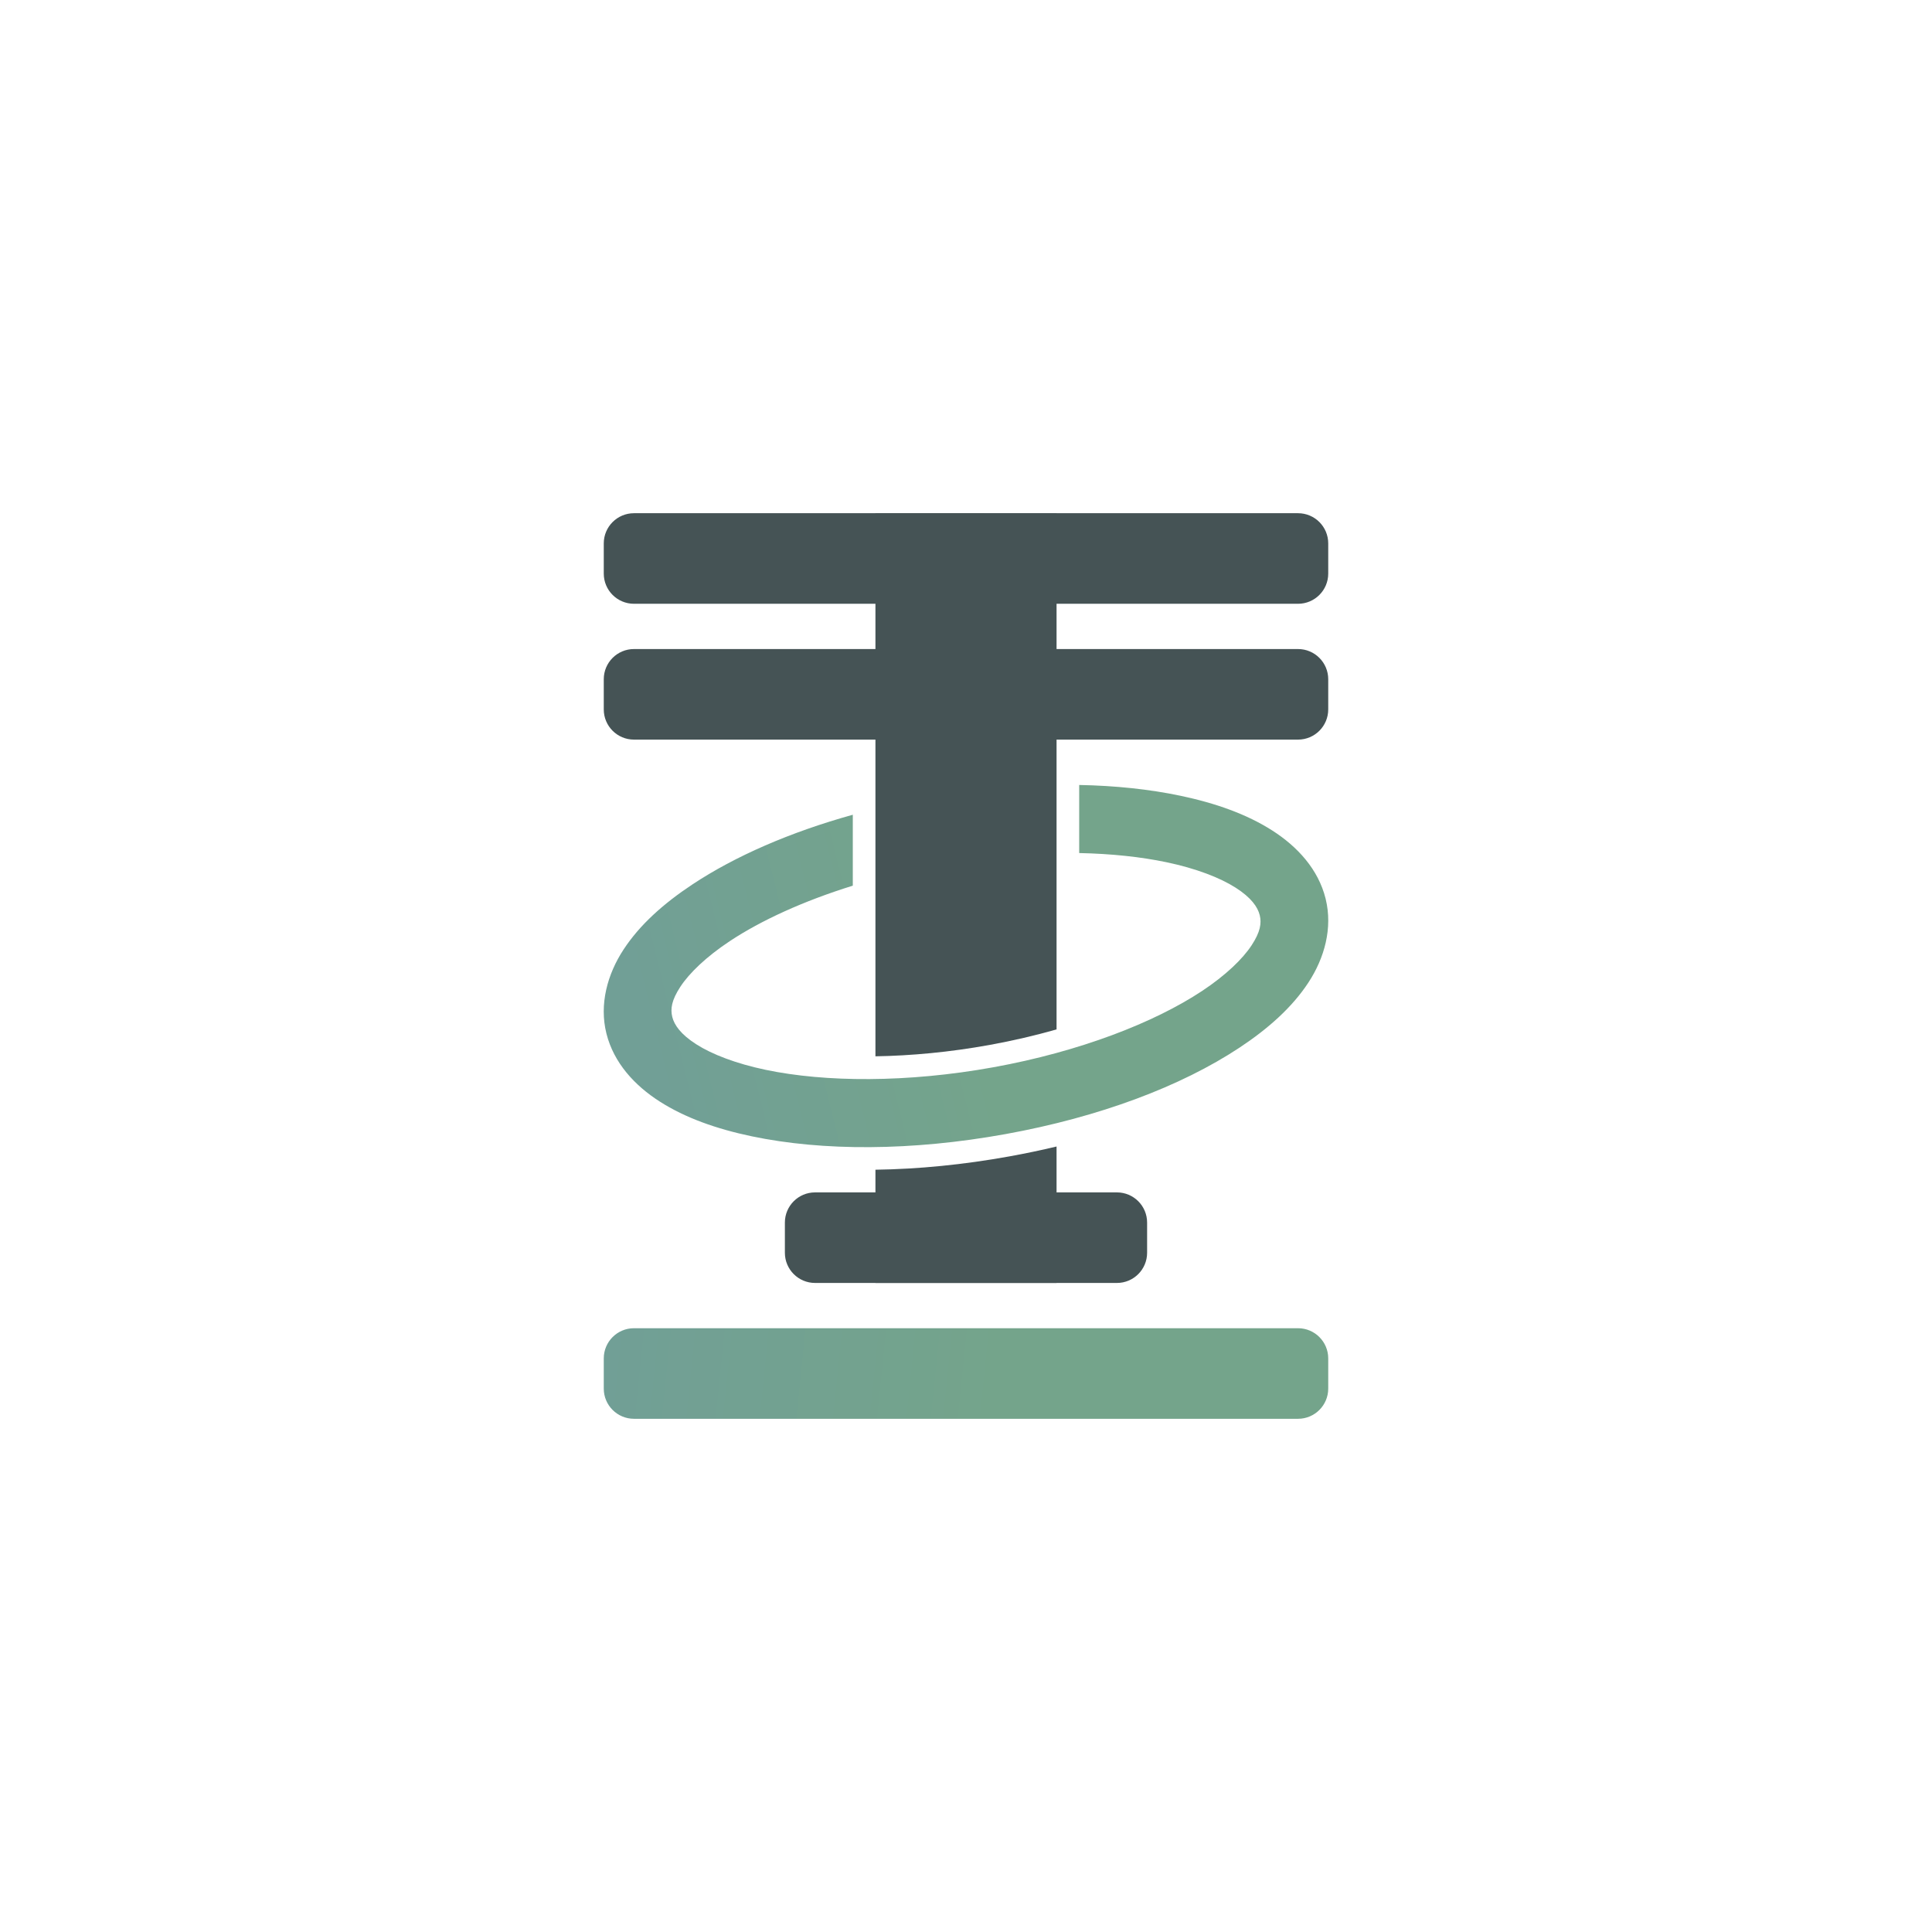
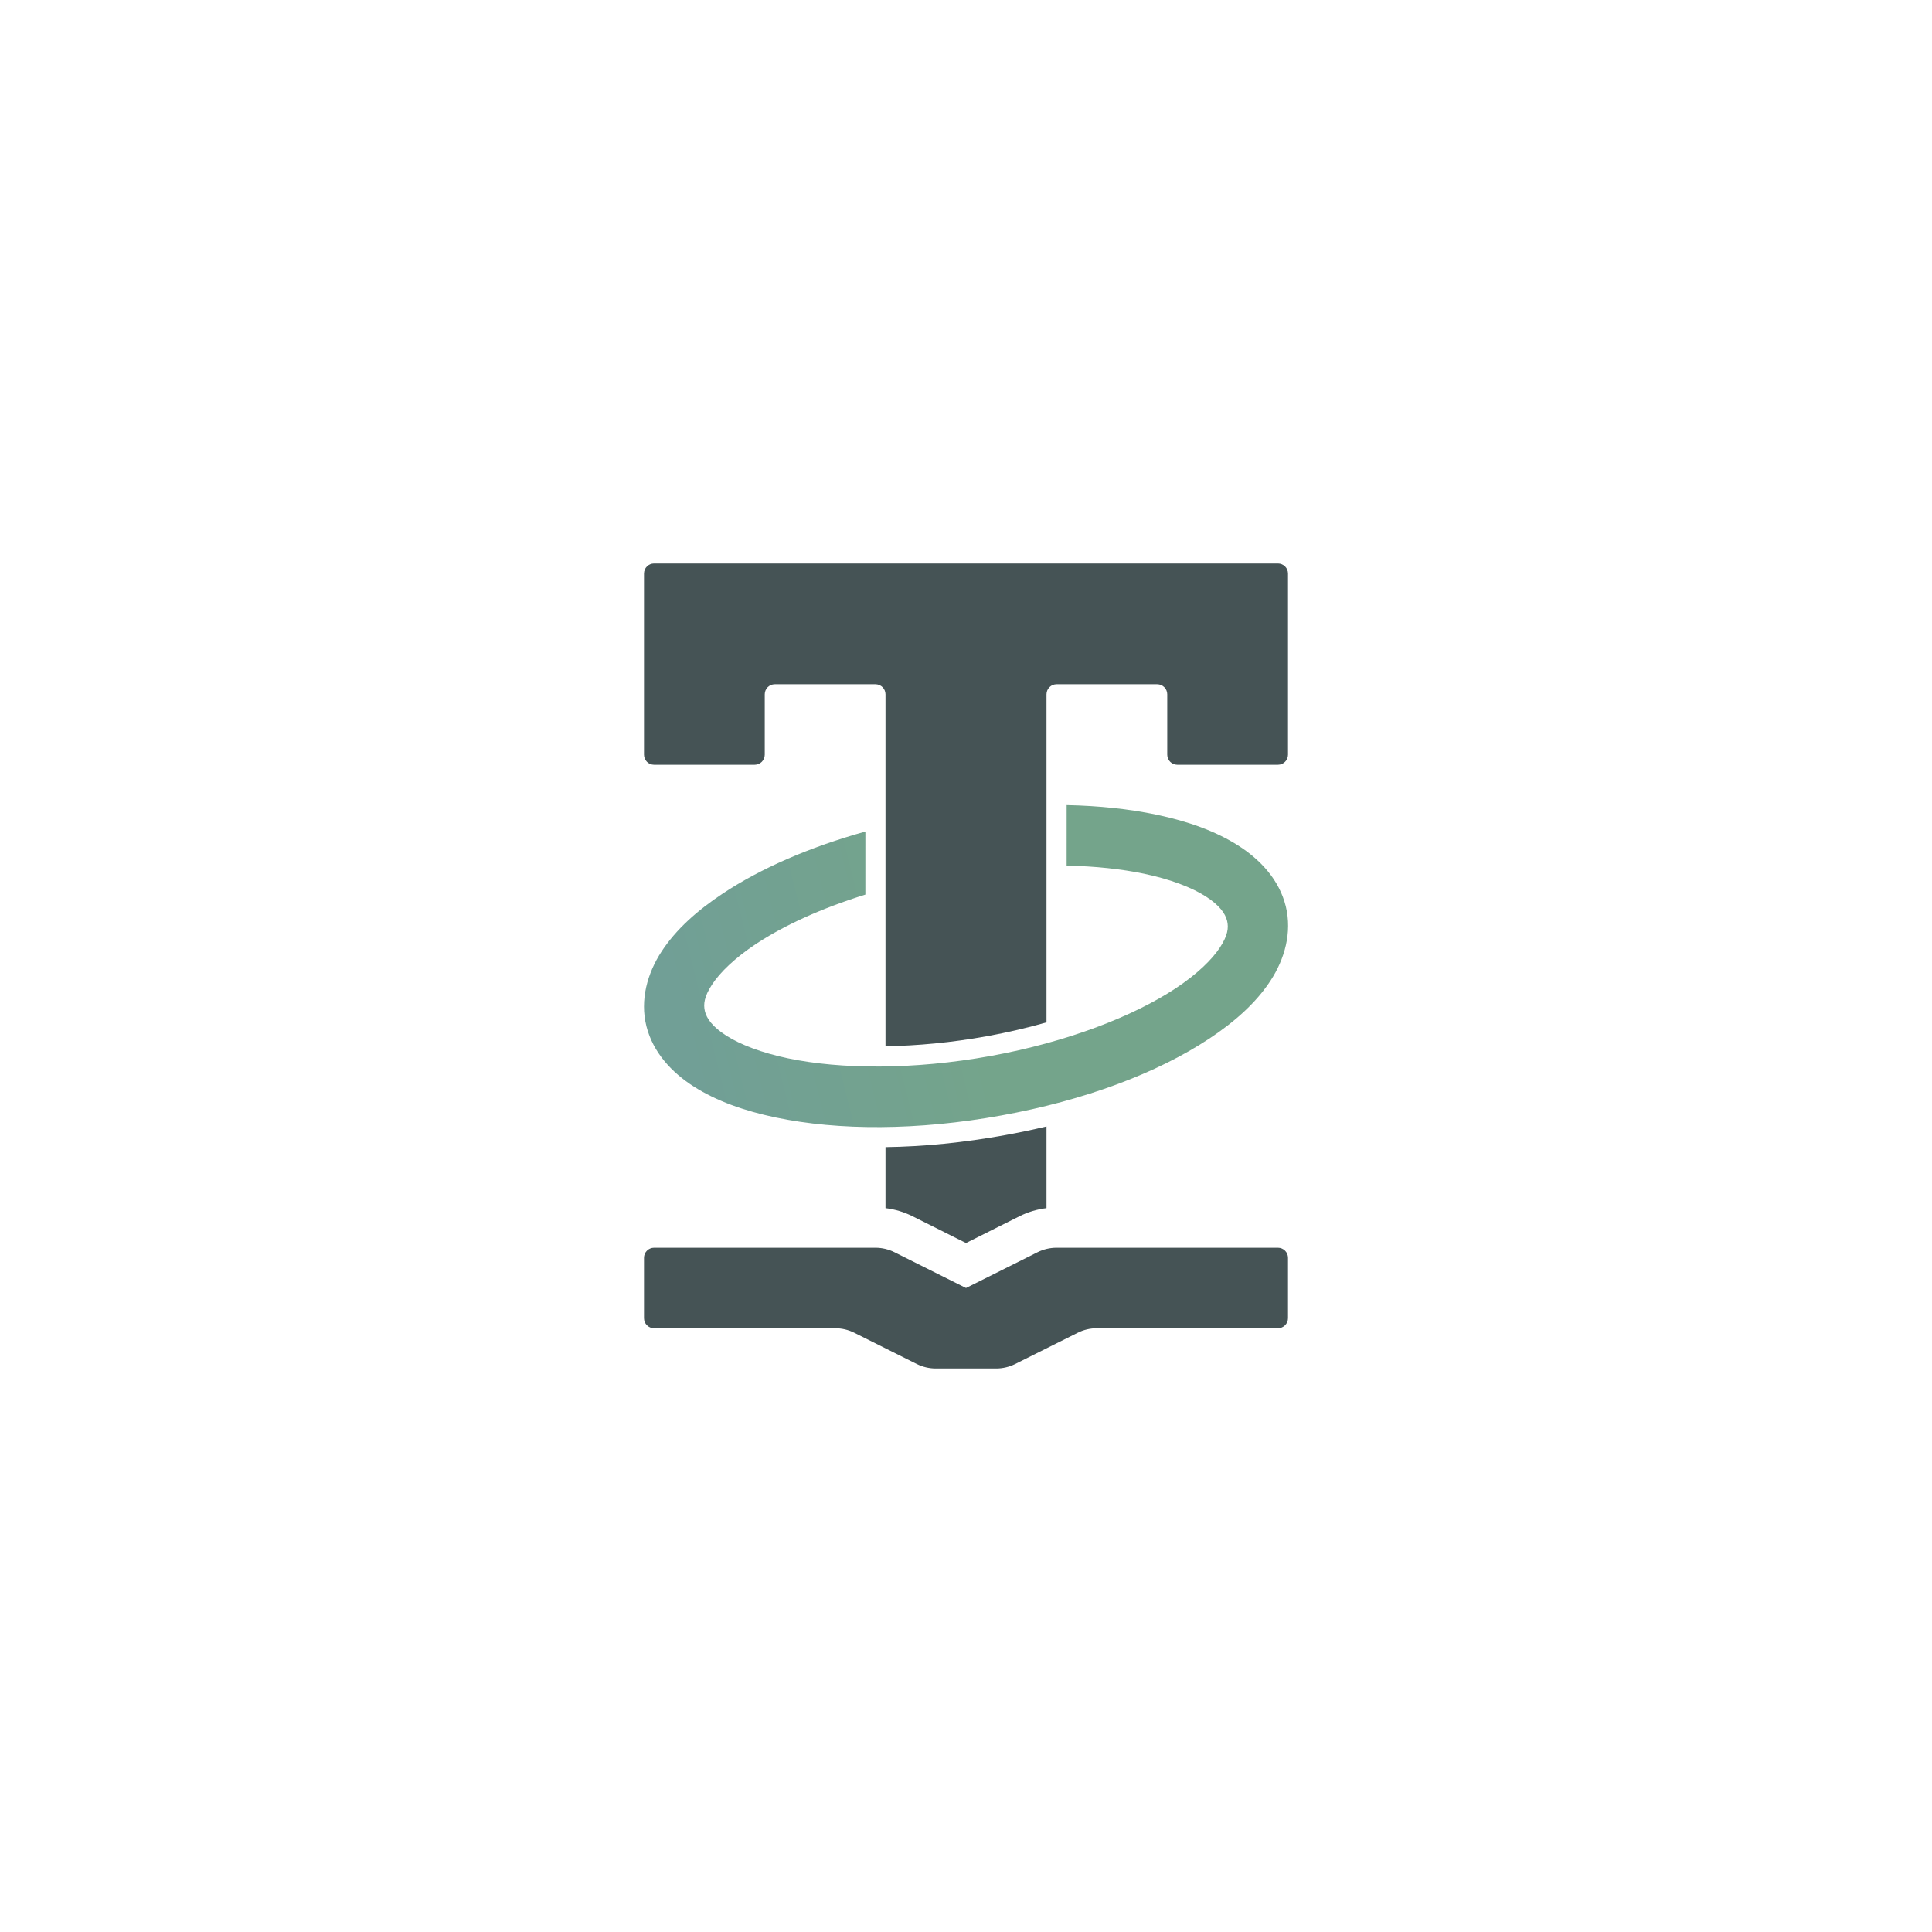
- <svg xmlns="http://www.w3.org/2000/svg" xmlns:ns1="http://sodipodi.sourceforge.net/DTD/sodipodi-0.0.dtd" xmlns:xlink="http://www.w3.org/1999/xlink" width="512" height="512" viewBox="0 0 512 512" version="1.1" id="typbase-icon">
+ <svg xmlns="http://www.w3.org/2000/svg" xmlns:ns1="http://sodipodi.sourceforge.net/DTD/sodipodi-0.0.dtd" xmlns:xlink="http://www.w3.org/1999/xlink" width="48" height="48" viewBox="0 0 48 48" version="1.1" id="typbase-icon">
  <ns1:namedview id="base" pagecolor="#0f0b07" bordercolor="#d9a55a" borderopacity="0.25" showgrid="true">
    <ns1:guide position="256,0" orientation="1,0" />
    <ns1:guide position="112,0" orientation="1,0" />
    <ns1:guide position="400,0" orientation="1,0" />
    <ns1:guide position="222,0" orientation="1,0" />
    <ns1:guide position="290,0" orientation="1,0" />
    <ns1:guide position="0,428" orientation="0,1" />
    <ns1:guide position="0,398" orientation="0,1" />
    <ns1:guide position="0,376" orientation="0,1" />
    <ns1:guide position="0,346" orientation="0,1" />
    <ns1:guide position="0,228" orientation="0,1" />
    <ns1:guide position="0,102" orientation="0,1" />
    <ns1:guide position="0,74" orientation="0,1" />
  </ns1:namedview>
  <defs id="defs22">
    <linearGradient id="linearGradient27" gradientUnits="userSpaceOnUse" x1="256" y1="84" x2="256" y2="420">
      <stop offset="0" stop-color="#f6eedb" id="stop23" style="stop-color:#c1a78e;stop-opacity:1;" />
      <stop offset="1" stop-color="#e0d0ae" id="stop24" />
    </linearGradient>
    <linearGradient id="grad-bg" x1="0" y1="0" x2="0" y2="1">
      <stop offset="0" stop-color="#342a20" id="stop1" />
      <stop offset=".5" stop-color="#251d14" id="stop2" />
      <stop offset="1" stop-color="#171209" id="stop3" />
    </linearGradient>
    <radialGradient id="grad-glow">
      <stop offset="0" stop-color="#d9a55a" stop-opacity=".13" id="stop4" />
      <stop offset=".55" stop-color="#d9a55a" stop-opacity=".05" id="stop5" />
      <stop offset="1" stop-color="#d9a55a" stop-opacity="0" id="stop6" />
    </radialGradient>
    <linearGradient id="grad-cream" gradientUnits="userSpaceOnUse" x1="256" y1="84" x2="256" y2="420">
      <stop offset="0" stop-color="#f6eedb" id="stop7" />
      <stop offset="1" stop-color="#e0d0ae" id="stop8" />
    </linearGradient>
    <linearGradient id="grad-brass" gradientUnits="userSpaceOnUse" x1="74" y1="284" x2="438" y2="284">
      <stop offset="0" stop-color="#e9bd77" id="stop9" style="stop-color:#719f96;stop-opacity:1;" />
      <stop offset="0.5" stop-color="#d9a24e" id="stop10" style="stop-color:#74a48b;stop-opacity:1;" />
    </linearGradient>
    <linearGradient id="grad-plinth" gradientUnits="userSpaceOnUse" x1="132" y1="410" x2="380" y2="438" gradientTransform="matrix(1.032258,0,0,0.953036,-8.258064,25.25525)">
      <stop offset="0" stop-color="#e9bd77" id="stop12" style="stop-color:#719f96;stop-opacity:1;" />
      <stop offset="0.55" stop-color="#d9a24e" id="stop13" style="stop-color:#74a48b;stop-opacity:1;" />
    </linearGradient>
-     <radialGradient id="grad-node" cx=".38" cy=".32" r=".8">
+     <radialGradient id="grad-node" cx="0.38" cy="0.32" r="0.8">
      <stop offset="0" stop-color="#fff7e2" id="stop15" />
      <stop offset=".45" stop-color="#fcd34d" id="stop16" />
      <stop offset=".8" stop-color="#f0a63a" id="stop17" />
      <stop offset="1" stop-color="#c87f1f" id="stop18" />
    </radialGradient>
    <radialGradient id="grad-node-glow">
      <stop offset="0" stop-color="#f0b04a" stop-opacity=".35" id="stop19" />
      <stop offset="1" stop-color="#f0b04a" stop-opacity="0" id="stop20" />
    </radialGradient>
    <radialGradient id="grad-shadow" gradientTransform="matrix(2.46306,0,0,0.405999,0,-16)" cx="103.936" cy="1059.116" fx="103.936" fy="1059.116" r="73.892" gradientUnits="userSpaceOnUse">
      <stop offset="0" stop-color="#0d0803" stop-opacity=".28" id="stop21" />
      <stop offset="1" stop-color="#0d0803" stop-opacity="0" id="stop22" />
    </radialGradient>
-     <linearGradient xlink:href="#grad-brass" id="linearGradient26" gradientUnits="userSpaceOnUse" x1="74" y1="284" x2="438" y2="284" gradientTransform="matrix(0.4831576,0.01458197,0.01458197,0.4176542,133.9899,134.2667)" />
-     <linearGradient xlink:href="#grad-plinth" id="linearGradient31" gradientUnits="userSpaceOnUse" gradientTransform="matrix(0.7741485,0,0,0.8570931,57.81745,0.5862266)" x1="132" y1="410" x2="380" y2="438" />
+     <linearGradient xlink:href="#grad-brass" id="linearGradient26" gradientUnits="userSpaceOnUse" x1="74" y1="284" x2="438" y2="284" gradientTransform="matrix(0.04026547,0.00121523,0.00121523,0.03480654,66.3117,-38.23838)" />
    <linearGradient id="grad-brass-5" gradientUnits="userSpaceOnUse" x1="74" y1="284" x2="438" y2="284">
      <stop offset="0" stop-color="#e9bd77" id="stop9-6" />
      <stop offset="0.5" stop-color="#d9a24e" id="stop10-2" style="stop-color:#e49b5d;stop-opacity:1;" />
    </linearGradient>
    <linearGradient id="grad-plinth-1" gradientUnits="userSpaceOnUse" x1="132" y1="410" x2="380" y2="438" gradientTransform="matrix(1.032258,0,0,0.953036,-8.258064,25.25525)">
      <stop offset="0" stop-color="#e9bd77" id="stop12-2" style="stop-color:#ebc06d;stop-opacity:1;" />
      <stop offset="0.55" stop-color="#d9a24e" id="stop13-7" style="stop-color:#e49b5d;stop-opacity:1;" />
    </linearGradient>
  </defs>
-   <g id="layer-orbit" transform="rotate(-12 256 284)" style="display:inline">
-     <path id="outer-orbit-far" style="baseline-shift:baseline;display:inline;overflow:visible;opacity:1;vector-effect:none;fill:url(#linearGradient26);stroke-width:1;stroke-linecap:round;enable-background:accumulate;stop-color:#000000;stop-opacity:1" d="m 301.138,215.922 -3.751,17.649 c 8.308,1.943 15.778,4.387 22.067,7.164 7.362,3.252 13.067,6.977 16.576,10.431 3.508,3.453 4.653,6.241 4.73,8.415 2e-5,4.5e-4 -3.1e-4,7.5e-4 -3e-4,0.002 7.5e-4,0.024 0.002,0.047 0.003,0.071 0.056,2.15 -0.739,4.327 -3.759,7.323 -3.055,3.031 -8.347,6.354 -15.395,9.127 -14.095,5.546 -34.967,8.968 -58.235,8.266 -23.268,-0.702 -44.466,-5.374 -59.19,-11.877 -7.362,-3.252 -13.067,-6.979 -16.576,-10.433 -3.508,-3.453 -4.654,-6.24 -4.73,-8.413 -2e-5,-4.8e-4 3.2e-4,-7.5e-4 3e-4,-0.001 a 8.999,8.999 0 0 0 -0.001,-0.048 c -0.062,-2.158 0.727,-4.338 3.758,-7.346 3.055,-3.031 8.347,-6.354 15.395,-9.127 9.162,-3.605 21.189,-6.313 34.875,-7.574 l 3.908,-18.386 c -17.278,1.072 -32.797,4.262 -45.374,9.212 -8.633,3.397 -15.942,7.604 -21.48,13.099 -5.538,5.495 -9.345,12.823 -9.068,20.798 a 8.999,8.999 0 0 0 7.5e-4,0.003 c 0.001,0.035 0.002,0.069 0.003,0.104 0.311,7.932 4.414,14.923 10.087,20.508 5.698,5.609 13.147,10.191 21.93,14.07 17.566,7.759 40.623,12.64 65.918,13.403 25.296,0.763 48.102,-2.713 65.369,-9.508 8.633,-3.397 15.942,-7.605 21.481,-13.1 5.505,-5.462 9.299,-12.735 9.072,-20.655 -0.001,-0.047 -0.003,-0.094 -0.004,-0.142 a 8.999,8.999 0 0 0 6.1e-4,-0.003 c -0.279,-7.975 -4.394,-15.003 -10.092,-20.612 -5.698,-5.609 -13.147,-10.192 -21.93,-14.072 -7.591,-3.353 -16.208,-6.169 -25.588,-8.347 z" />
+   <g id="layer-background" style="display:inline" transform="translate(8,8)" />
+   <g id="layer-orbit" transform="rotate(-12,298.0575,249.9425)" style="display:inline">
+     <path id="outer-orbit-far" style="baseline-shift:baseline;display:inline;overflow:visible;opacity:1;vector-effect:none;fill:url(#linearGradient26);stroke-width:0.062;stroke-linecap:round;enable-background:accumulate;stop-color:#000000;stop-opacity:1" d="m 80.242,-31.433 -0.313,1.471 c 0.692,0.162 1.315,0.366 1.839,0.597 0.614,0.271 1.089,0.581 1.381,0.869 0.292,0.288 0.388,0.52 0.394,0.701 2e-6,3.7e-5 -2.6e-5,6.2e-5 -2.5e-5,8.3e-5 6.3e-5,0.002 1.67e-4,0.004 2.5e-4,0.006 0.005,0.179 -0.062,0.361 -0.313,0.61 -0.255,0.253 -0.696,0.53 -1.283,0.761 -1.175,0.462 -2.914,0.747 -4.853,0.689 -1.939,-0.059 -3.706,-0.448 -4.933,-0.99 -0.614,-0.271 -1.089,-0.582 -1.381,-0.869 -0.292,-0.288 -0.388,-0.52 -0.394,-0.701 -2e-6,-3.9e-5 2.7e-5,-6.3e-5 2.6e-5,-8.3e-5 a 0.75,0.75 0 0 0 -8.4e-5,-0.004 c -0.005,-0.18 0.061,-0.362 0.313,-0.612 0.255,-0.253 0.696,-0.53 1.283,-0.761 0.764,-0.3 1.766,-0.526 2.906,-0.631 l 0.326,-1.532 c -1.44,0.089 -2.733,0.355 -3.781,0.768 -0.719,0.283 -1.329,0.634 -1.79,1.092 -0.462,0.458 -0.779,1.069 -0.756,1.733 a 0.75,0.75 0 0 0 6.2e-5,2.5e-4 c 1.67e-4,0.003 1.67e-4,0.006 2.5e-4,0.009 0.026,0.661 0.368,1.244 0.841,1.709 0.475,0.467 1.096,0.849 1.828,1.173 1.464,0.647 3.385,1.053 5.494,1.117 2.108,0.064 4.009,-0.226 5.448,-0.792 0.719,-0.283 1.329,-0.634 1.79,-1.092 0.459,-0.455 0.775,-1.061 0.756,-1.721 -8.4e-5,-0.004 -2.5e-4,-0.008 -3.34e-4,-0.012 a 0.75,0.75 0 0 0 5.1e-5,-2.5e-4 c -0.023,-0.665 -0.366,-1.25 -0.841,-1.718 -0.475,-0.467 -1.096,-0.849 -1.828,-1.173 -0.633,-0.279 -1.351,-0.514 -2.132,-0.696 z" />
  </g>
-   <g id="layer-plinth" style="display:inline">
-     <rect id="plinth" x="160.005" y="351.994" width="191.989" height="23.999" rx="8" fill="url(#grad-plinth)" style="fill:url(#linearGradient31);stroke-width:1.086" ry="8" />
+   <g id="layer-plinth" style="display:inline" transform="translate(8,8)" />
+   <g id="layer-column" style="display:inline" transform="translate(8,8)">
+     <path id="rule-top" style="fill:#455355;stroke-width:0.075" d="M 8.25,6 C 8.112,6 8,6.112 8,6.25 v 4.5 C 8,10.888 8.112,11 8.25,11 h 2.5 C 10.888,11 11,10.888 11,10.75 V 9.25 C 11,9.112 11.112,9 11.25,9 h 2.5 C 13.888,9 14,9.112 14,9.25 v 8.744 c 0.788,-0.013 1.644,-0.091 2.52,-0.25 0.516,-0.094 1.012,-0.21 1.48,-0.344 V 9.25 C 18,9.112 18.112,9 18.25,9 h 2.5 C 20.888,9 21,9.112 21,9.25 v 1.5 c 0,0.138 0.112,0.25 0.25,0.25 h 2.5 C 23.888,11 24,10.888 24,10.75 V 6.25 C 24,6.112 23.888,6 23.75,6 h -5.5 -4 z M 18,19.986 c -0.338,0.081 -0.682,0.153 -1.035,0.217 C 15.945,20.388 14.945,20.487 14,20.5 v 1.516 c 0.232,0.028 0.458,0.095 0.67,0.201 L 16,22.883 17.33,22.217 C 17.542,22.111 17.768,22.044 18,22.016 Z" />
+     <path style="fill:#455355;fill-opacity:1;stroke:none;stroke-width:40" d="m 8.25,23 h 5.5 a 1.059,1.059 13.283 0 1 0.474,0.112 L 16,24 17.776,23.112 A 1.059,1.059 166.717 0 1 18.25,23 h 5.5 A 0.25,0.25 45 0 1 24,23.25 v 1.5 A 0.25,0.25 135 0 1 23.75,25 h -4.5 a 1.059,1.059 166.717 0 0 -0.474,0.112 l -1.553,0.776 A 1.059,1.059 166.717 0 1 16.75,26 h -1.5 A 1.059,1.059 13.283 0 1 14.776,25.888 L 13.224,25.112 A 1.059,1.059 13.283 0 0 12.75,25 H 8.25 A 0.25,0.25 45 0 1 8,24.75 v -1.5 A 0.25,0.25 135 0 1 8.25,23 Z" id="path5" />
  </g>
-   <g id="layer-column" style="display:inline">
-     <rect id="rule-top" x="160.005" y="136.007" width="191.989" height="23.999" rx="8" fill="url(#grad-cream)" style="fill:#455355;fill-opacity:1;stroke-width:0.974" ry="8" />
-     <rect id="rule-bottom" x="160.005" y="172.005" width="191.989" height="23.999" rx="8" fill="url(#grad-cream)" style="fill:#455355;fill-opacity:1;stroke-width:0.974" ry="8" />
-     <rect id="rect35" x="208.002" y="315.997" width="95.994" height="23.999" rx="8" fill="url(#grad-cream)" style="fill:#455355;fill-opacity:1;stroke-width:0.689" ry="8" />
-     <path id="rect29" style="fill:#455355;fill-opacity:1;stroke:none;stroke-width:40;stroke-opacity:0.071" d="m 232.001,136.007 v 143.926 c 9.454,-0.15 19.716,-1.103 30.221,-3.007 6.198,-1.123 12.155,-2.521 17.776,-4.12 v -136.798 z m 47.997,167.828 c -4.05,0.969 -8.198,1.84 -12.43,2.607 -12.233,2.217 -24.224,3.386 -35.567,3.545 v 30.009 h 47.997 z" />
-   </g>
-   <g id="layer-rim" style="display:inline" />
+   <g id="layer-rim" style="display:inline" transform="translate(8,8)" />
</svg>
